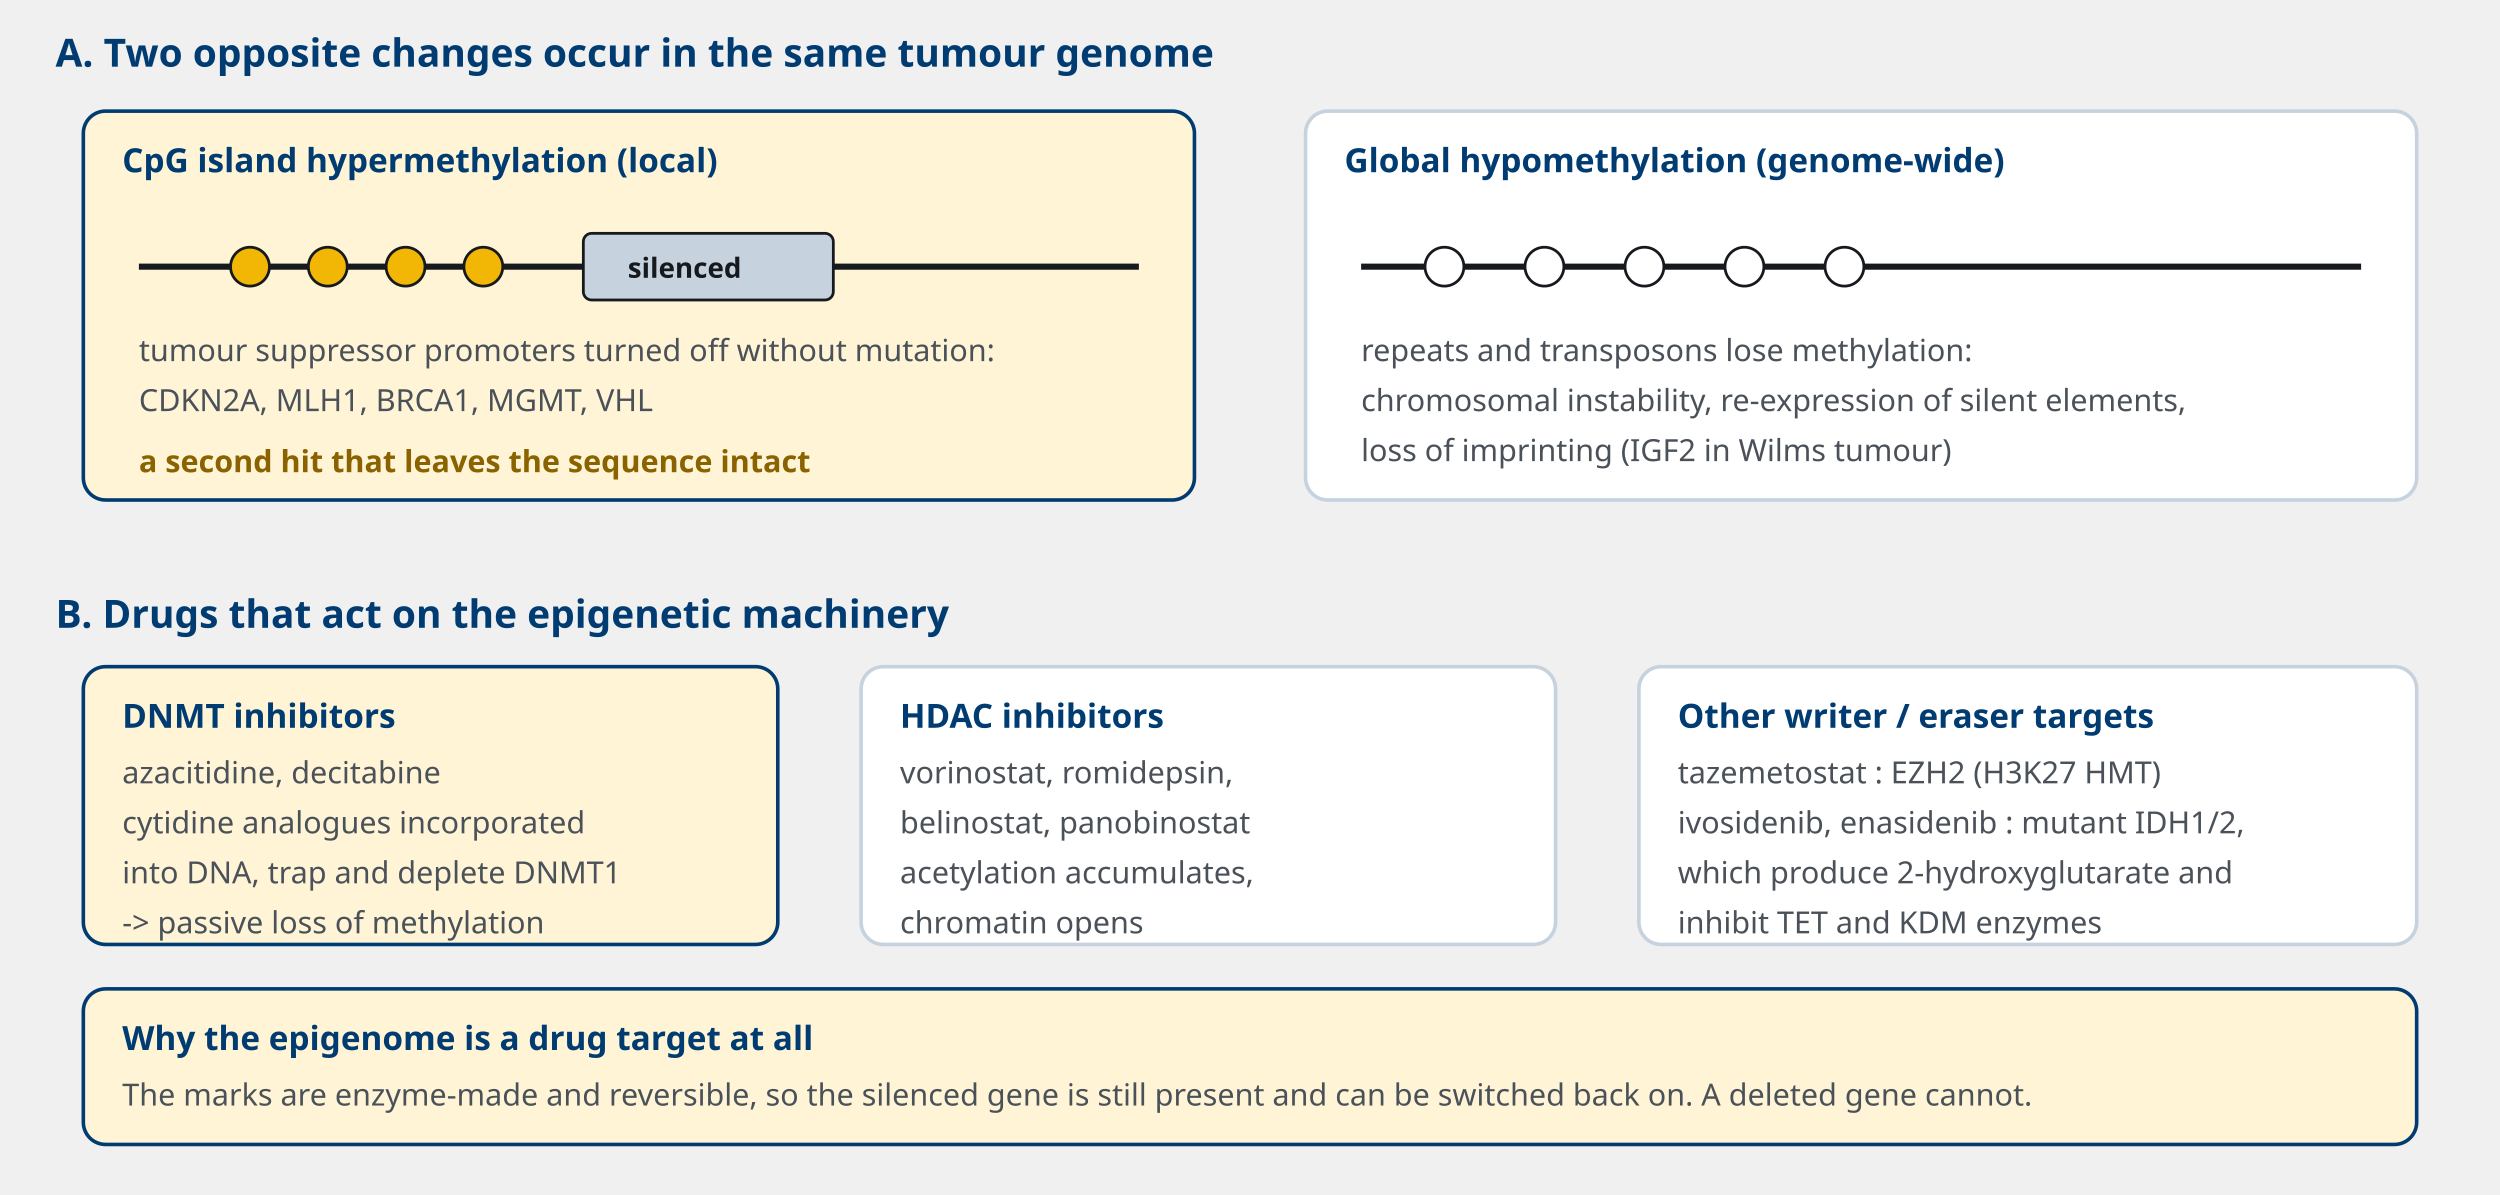
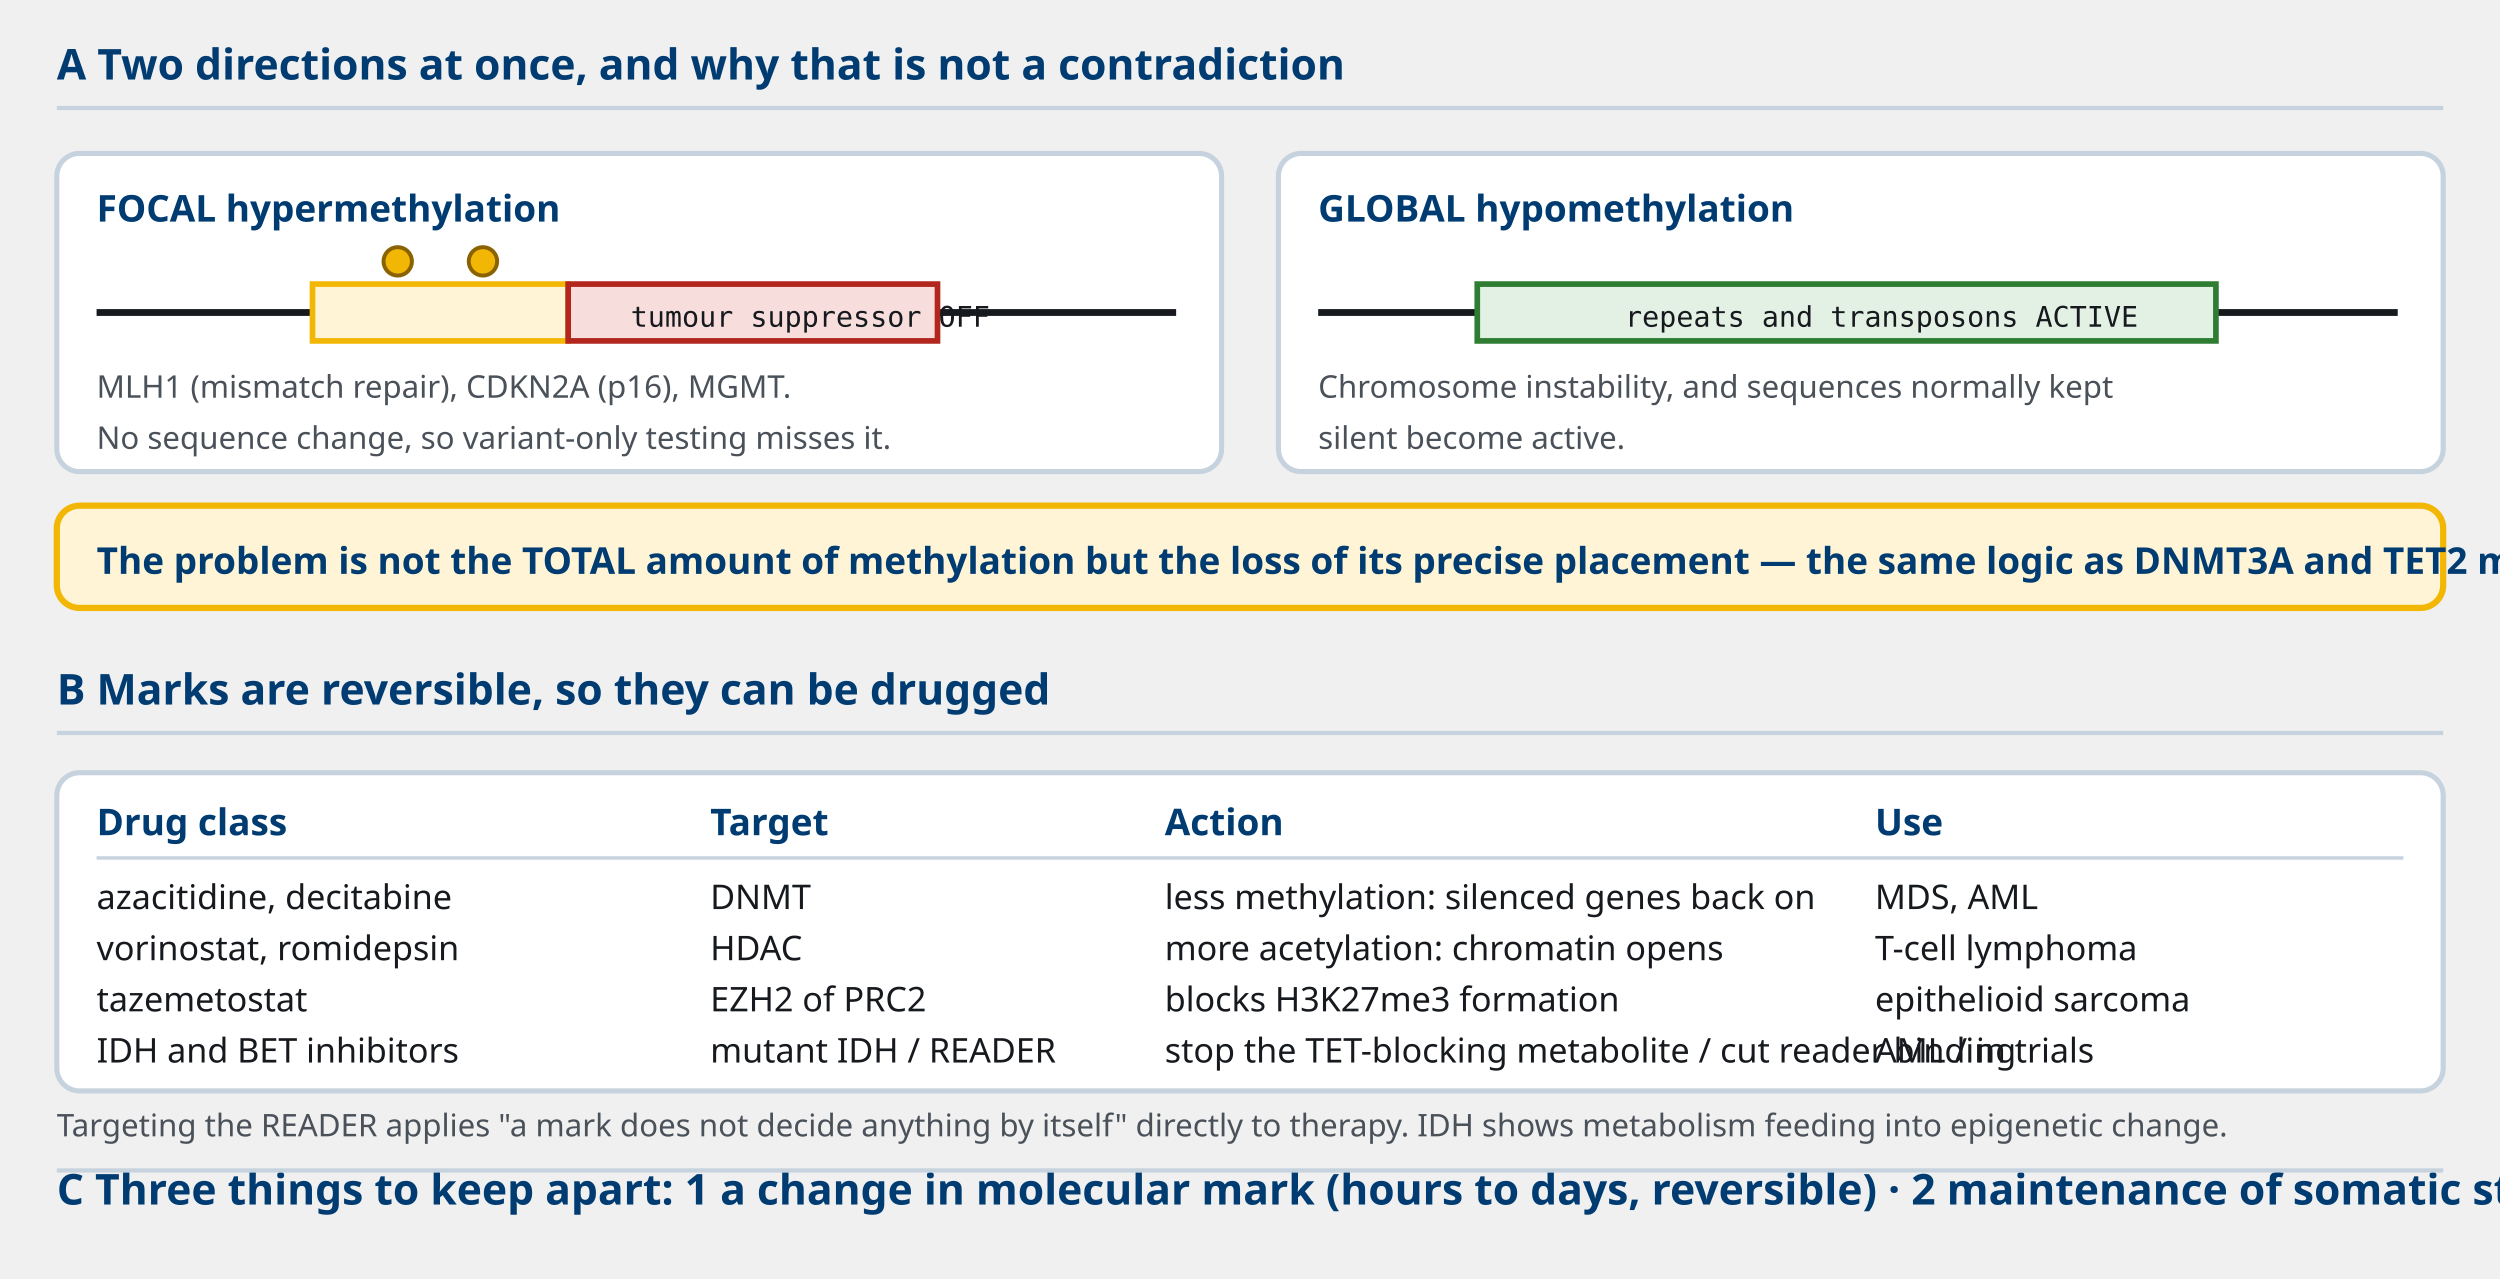
- <svg xmlns="http://www.w3.org/2000/svg" viewBox="0 0 900 430" width="900" height="430" role="img" aria-label="Epigenetic changes in cancer: promoter hypermethylation of tumour suppressors, global hypomethylation, and the drugs that target DNMT and HDAC">
+ <svg xmlns="http://www.w3.org/2000/svg" viewBox="0 0 880 450" width="880" height="450" role="img" aria-label="Epigenetic abnormality in cancer and targeted therapy, plus the three distinctions: focal hypermethylation at tumour suppressor promoters together with global hypomethylation, the points of action of DNMT, HDAC, EZH2, IDH and BET inhibitors, and the difference in time scale and strength of evidence between a change in molecular mark, maintenance of somatic state, and transgenerational transmission.">
  <style>
-     .ttl{font:700 14px sans-serif;fill:#003c71}
-     .nm{font:700 12px sans-serif;fill:#003c71}
-     .sub{font:11px sans-serif;fill:#4a5159}
-     .dna{stroke:#16191d;stroke-width:2.2;fill:none}
-     .me{fill:#f2b705;stroke:#16191d;stroke-width:1}
-     .um{fill:#ffffff;stroke:#16191d;stroke-width:1}
-     .bx{fill:#ffffff;stroke:#c6d2dd;stroke-width:1.3}
-     .hl{fill:#fff5d6;stroke:#003c71;stroke-width:1.3}
-     .ln{stroke:#003c71;stroke-width:1.7;fill:none}
-     .gl{font:700 10px sans-serif;fill:#16191d}
-     .out{font:700 11px sans-serif;fill:#8a6300}
-   </style>
+   .bx{fill:#fff;stroke:#c6d2dd;stroke-width:1.8}.k{fill:#fff5d6;stroke:#f2b705;stroke-width:2.2}
+   .t{font:12px sans-serif;fill:#16191d}.tb{font:700 13px sans-serif;fill:#003c71}
+   .th{font:700 15px sans-serif;fill:#003c71}.s{font:11px sans-serif;fill:#4a5159}
+   .m{font:10px monospace;fill:#16191d}
+   .dna{fill:none;stroke:#16191d;stroke-width:2.4}
+   .isl{fill:#fff5d6;stroke:#f2b705;stroke-width:2}
+   .rep{fill:#f7dedc;stroke:#b3261e;stroke-width:2}
+   .ok{fill:#e3f0e4;stroke:#2e7d32;stroke-width:2}
+   .inh{stroke:#b3261e;stroke-width:2.4;fill:none;marker-end:url(#bar)}
+  </style>
  <defs>
-     <marker id="d1" viewBox="0 0 10 10" refX="9" refY="5" markerWidth="7" markerHeight="7" orient="auto-start-reverse">
-       <path d="M0 0 L10 5 L0 10 z" fill="#003c71" />
+     <marker id="bar" viewBox="0 0 10 10" refX="6" refY="5" markerWidth="7" markerHeight="7" orient="auto">
+       <path d="M6 0 L6 10" stroke="#b3261e" stroke-width="3" />
    </marker>
  </defs>
-   <text class="ttl" x="20" y="24">A. Two opposite changes occur in the same tumour genome</text>
-   <rect class="hl" x="30" y="40" width="400" height="140" rx="8" />
-   <text class="nm" x="44" y="62">CpG island hypermethylation (local)</text>
-   <path class="dna" d="M50 96 L410 96" />
-   <circle class="me" cx="90" cy="96" r="7" />
-   <circle class="me" cx="118" cy="96" r="7" />
-   <circle class="me" cx="146" cy="96" r="7" />
-   <circle class="me" cx="174" cy="96" r="7" />
-   <rect x="210" y="84" width="90" height="24" rx="3" fill="#c6d2dd" stroke="#16191d" />
-   <text class="gl" x="226" y="100">silenced</text>
-   <text class="sub" x="50" y="130">tumour suppressor promoters turned off without mutation:</text>
-   <text class="sub" x="50" y="148">CDKN2A, MLH1, BRCA1, MGMT, VHL</text>
-   <text class="out" x="50" y="170">a second hit that leaves the sequence intact</text>
-   <rect class="bx" x="470" y="40" width="400" height="140" rx="8" />
-   <text class="nm" x="484" y="62">Global hypomethylation (genome-wide)</text>
-   <path class="dna" d="M490 96 L850 96" />
-   <circle class="um" cx="520" cy="96" r="7" />
-   <circle class="um" cx="556" cy="96" r="7" />
-   <circle class="um" cx="592" cy="96" r="7" />
-   <circle class="um" cx="628" cy="96" r="7" />
-   <circle class="um" cx="664" cy="96" r="7" />
-   <text class="sub" x="490" y="130">repeats and transposons lose methylation:</text>
-   <text class="sub" x="490" y="148">chromosomal instability, re-expression of silent elements,</text>
-   <text class="sub" x="490" y="166">loss of imprinting (IGF2 in Wilms tumour)</text>
-   <text class="ttl" x="20" y="226">B. Drugs that act on the epigenetic machinery</text>
-   <rect class="hl" x="30" y="240" width="250" height="100" rx="8" />
-   <text class="nm" x="44" y="262">DNMT inhibitors</text>
-   <text class="sub" x="44" y="282">azacitidine, decitabine</text>
-   <text class="sub" x="44" y="300">cytidine analogues incorporated</text>
-   <text class="sub" x="44" y="318">into DNA, trap and deplete DNMT1</text>
-   <text class="sub" x="44" y="336">-&gt; passive loss of methylation</text>
-   <rect class="bx" x="310" y="240" width="250" height="100" rx="8" />
-   <text class="nm" x="324" y="262">HDAC inhibitors</text>
-   <text class="sub" x="324" y="282">vorinostat, romidepsin,</text>
-   <text class="sub" x="324" y="300">belinostat, panobinostat</text>
-   <text class="sub" x="324" y="318">acetylation accumulates,</text>
-   <text class="sub" x="324" y="336">chromatin opens</text>
-   <rect class="bx" x="590" y="240" width="280" height="100" rx="8" />
-   <text class="nm" x="604" y="262">Other writer / eraser targets</text>
-   <text class="sub" x="604" y="282">tazemetostat : EZH2 (H3K27 HMT)</text>
-   <text class="sub" x="604" y="300">ivosidenib, enasidenib : mutant IDH1/2,</text>
-   <text class="sub" x="604" y="318">which produce 2-hydroxyglutarate and</text>
-   <text class="sub" x="604" y="336">inhibit TET and KDM enzymes</text>
-   <rect class="hl" x="30" y="356" width="840" height="56" rx="8" />
-   <text class="nm" x="44" y="378">Why the epigenome is a drug target at all</text>
-   <text class="sub" x="44" y="398">The marks are enzyme-made and reversible, so the silenced gene is still present and can be switched back on. A deleted gene cannot.</text>
+   <text class="th" x="20" y="28">A  Two directions at once, and why that is not a contradiction</text>
+   <line x1="20" y1="38" x2="860" y2="38" stroke="#c6d2dd" stroke-width="1.5" />
+   <rect class="bx" x="20" y="54" width="410" height="112" rx="8" />
+   <text class="tb" x="34" y="78">FOCAL hypermethylation</text>
+   <path class="dna" d="M34 110 h380" />
+   <rect class="isl" x="110" y="100" width="90" height="20" />
+   <circle cx="140" cy="92" r="5" fill="#f2b705" stroke="#8a6300" stroke-width="1.4" />
+   <circle cx="170" cy="92" r="5" fill="#f2b705" stroke="#8a6300" stroke-width="1.4" />
+   <rect class="rep" x="200" y="100" width="130" height="20" />
+   <text class="m" x="222" y="115">tumour suppressor OFF</text>
+   <text class="s" x="34" y="140">MLH1 (mismatch repair), CDKN2A (p16), MGMT.</text>
+   <text class="s" x="34" y="158">No sequence change, so variant-only testing misses it.</text>
+   <rect class="bx" x="450" y="54" width="410" height="112" rx="8" />
+   <text class="tb" x="464" y="78">GLOBAL hypomethylation</text>
+   <path class="dna" d="M464 110 h380" />
+   <rect class="ok" x="520" y="100" width="260" height="20" />
+   <text class="m" x="572" y="115">repeats and transposons ACTIVE</text>
+   <text class="s" x="464" y="140">Chromosome instability, and sequences normally kept</text>
+   <text class="s" x="464" y="158">silent become active.</text>
+   <rect class="k" x="20" y="178" width="840" height="36" rx="8" />
+   <text class="tb" x="34" y="202">The problem is not the TOTAL amount of methylation but the loss of its precise placement — the same logic as DNMT3A and TET2 mutations both causing cancer.</text>
+   <text class="th" x="20" y="248">B  Marks are reversible, so they can be drugged</text>
+   <line x1="20" y1="258" x2="860" y2="258" stroke="#c6d2dd" stroke-width="1.5" />
+   <rect class="bx" x="20" y="272" width="840" height="112" rx="8" />
+   <text class="tb" x="34" y="294">Drug class</text>
+   <text class="tb" x="250" y="294">Target</text>
+   <text class="tb" x="410" y="294">Action</text>
+   <text class="tb" x="660" y="294">Use</text>
+   <line x1="34" y1="302" x2="846" y2="302" stroke="#c6d2dd" stroke-width="1.2" />
+   <text class="t" x="34" y="320">azacitidine, decitabine</text>
+   <text class="t" x="250" y="320">DNMT</text>
+   <text class="t" x="410" y="320">less methylation: silenced genes back on</text>
+   <text class="t" x="660" y="320">MDS, AML</text>
+   <text class="t" x="34" y="338">vorinostat, romidepsin</text>
+   <text class="t" x="250" y="338">HDAC</text>
+   <text class="t" x="410" y="338">more acetylation: chromatin opens</text>
+   <text class="t" x="660" y="338">T-cell lymphoma</text>
+   <text class="t" x="34" y="356">tazemetostat</text>
+   <text class="t" x="250" y="356">EZH2 of PRC2</text>
+   <text class="t" x="410" y="356">blocks H3K27me3 formation</text>
+   <text class="t" x="660" y="356">epithelioid sarcoma</text>
+   <text class="t" x="34" y="374">IDH and BET inhibitors</text>
+   <text class="t" x="250" y="374">mutant IDH / READER</text>
+   <text class="t" x="410" y="374">stop the TET-blocking metabolite / cut reader binding</text>
+   <text class="t" x="660" y="374">AML / in trials</text>
+   <text class="s" x="20" y="400">Targeting the READER applies "a mark does not decide anything by itself" directly to therapy. IDH shows metabolism feeding into epigenetic change.</text>
+   <text class="th" x="20" y="424">C  Three things to keep apart:  1 a change in molecular mark (hours to days, reversible) · 2 maintenance of somatic state across division (well established) · 3 transmission to offspring (separate question; most marks are reset in germ cells and early development). Ask: WHAT mark, for HOW LONG, in WHICH cells.</text>
+   <line x1="20" y1="412" x2="860" y2="412" stroke="#c6d2dd" stroke-width="1.5" />
</svg>
